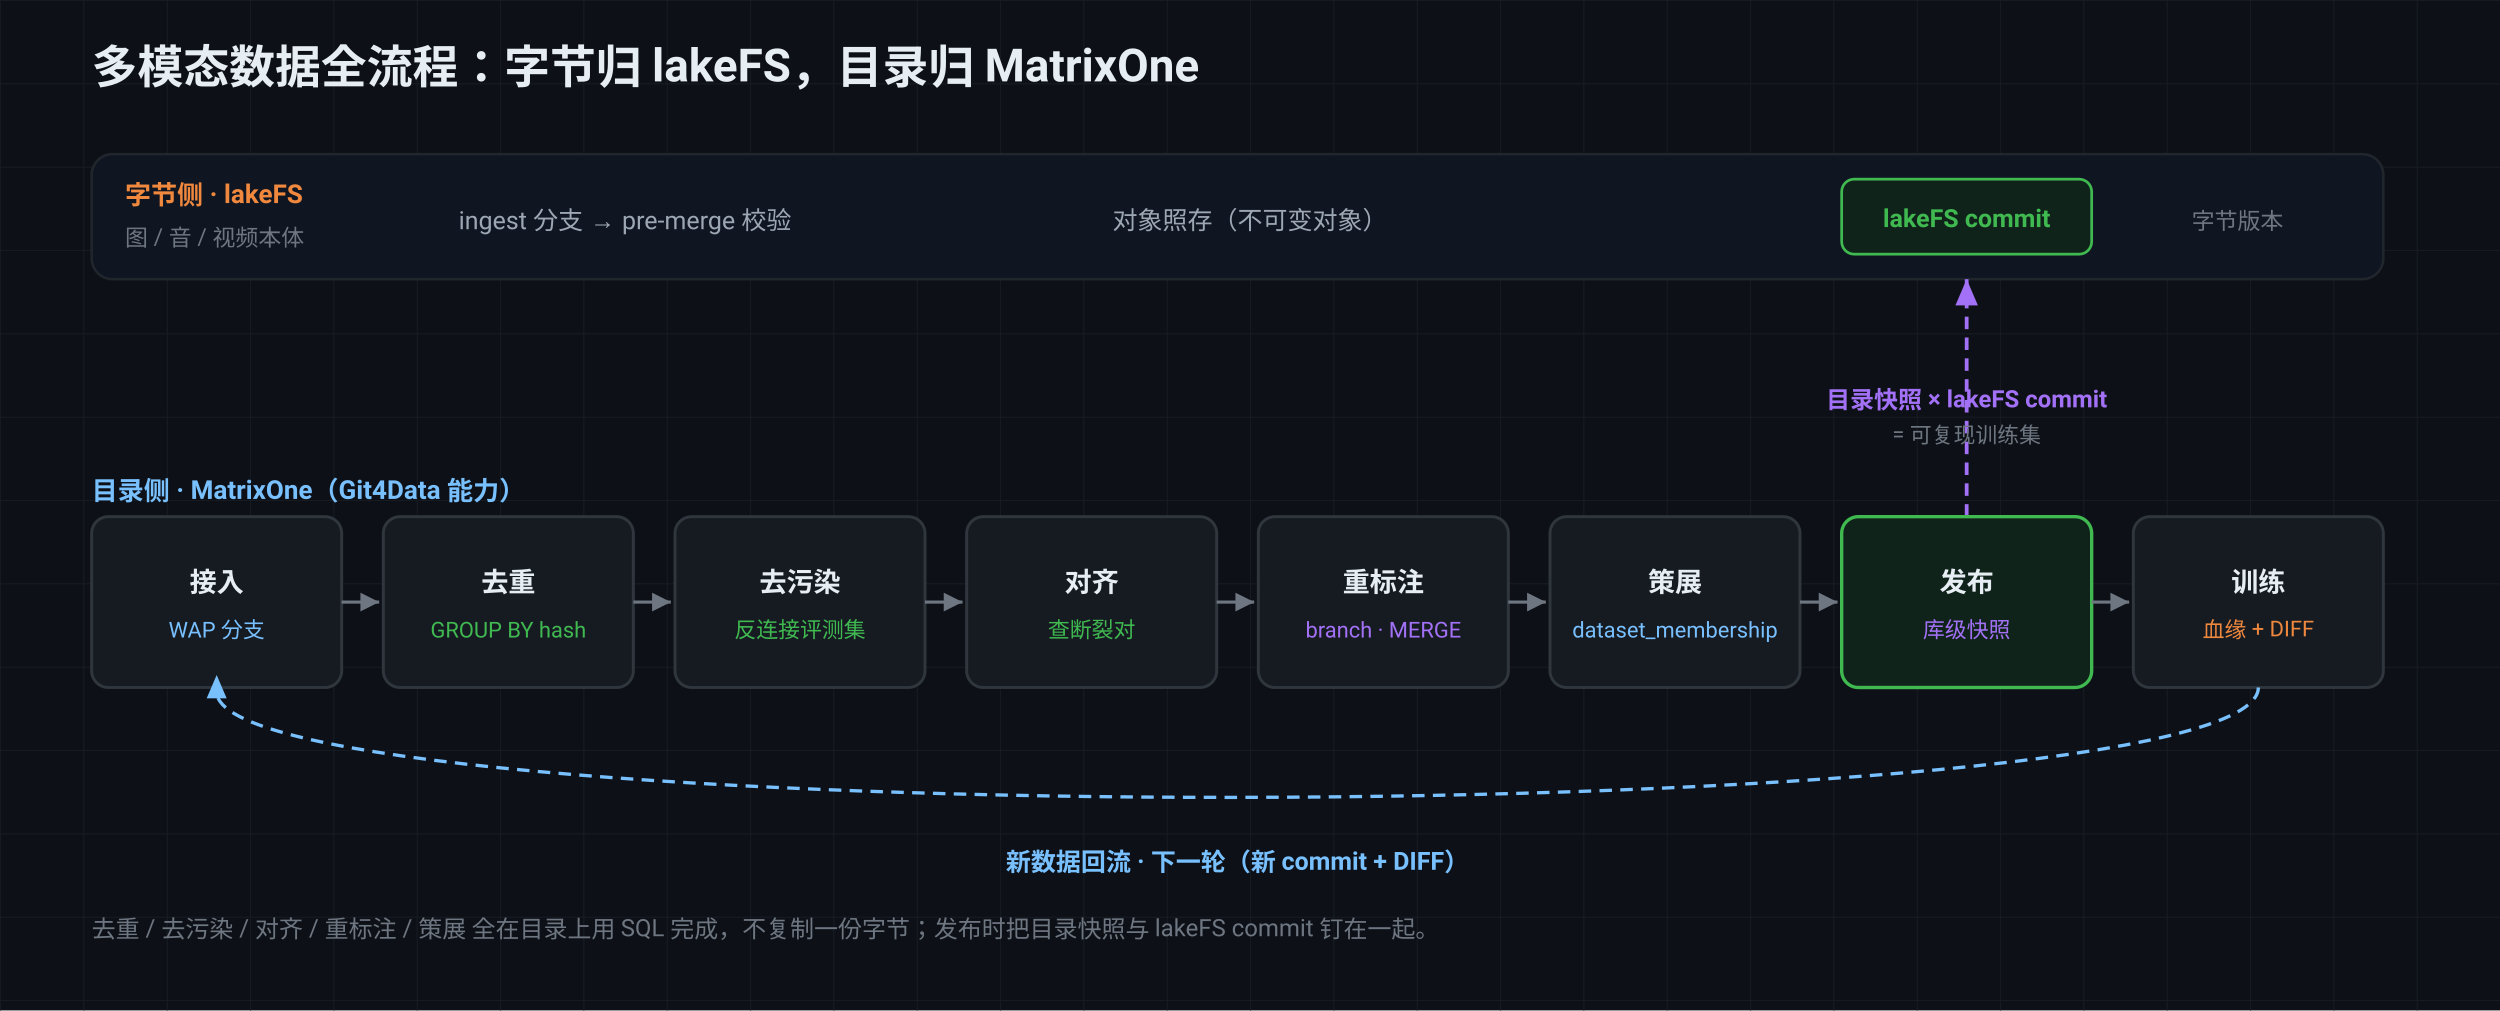
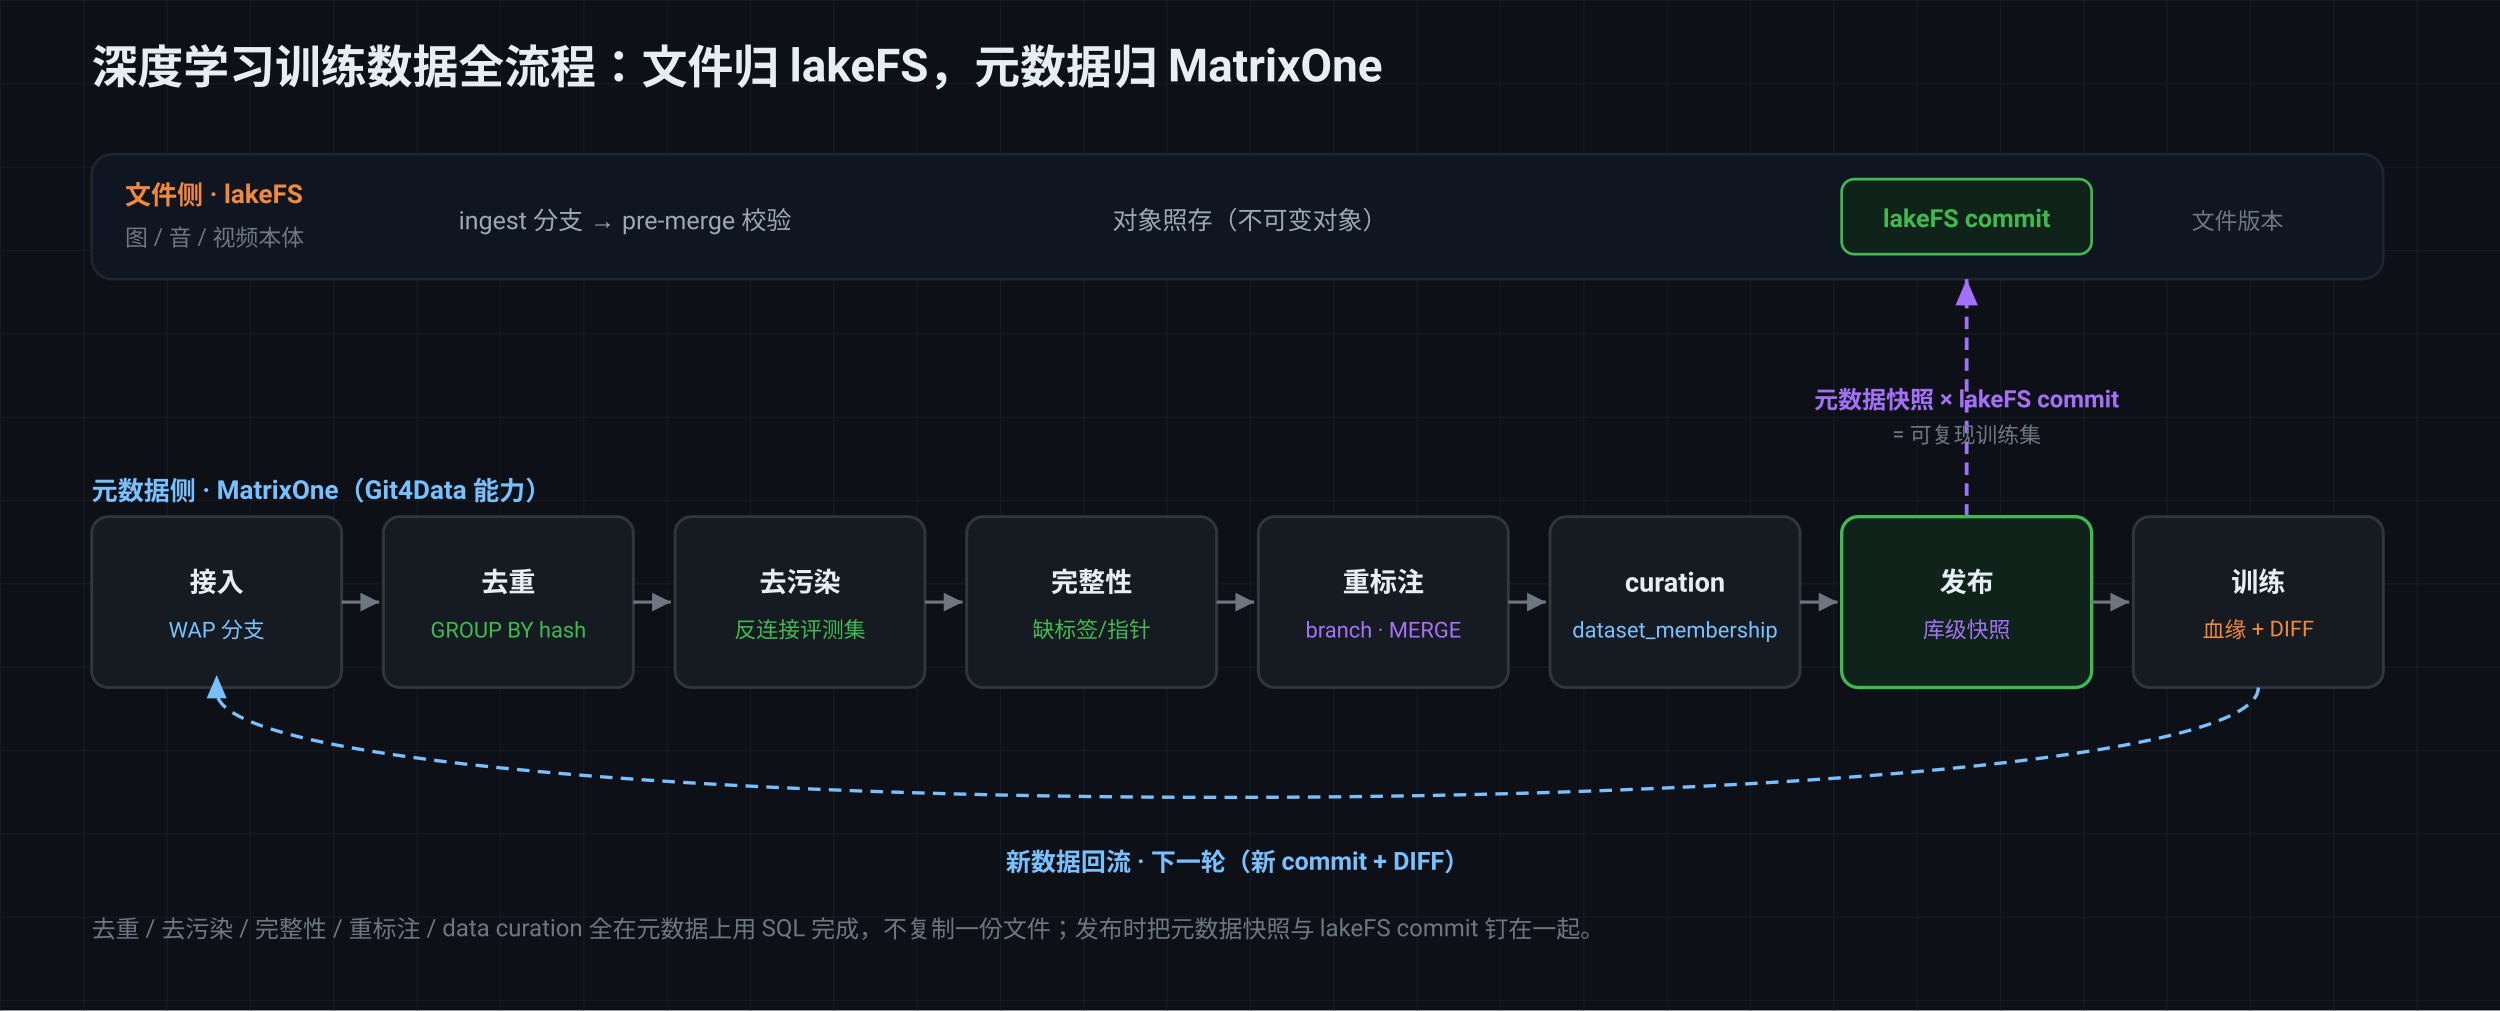
<svg xmlns="http://www.w3.org/2000/svg" viewBox="0 0 1200 485" font-family="-apple-system,'Segoe UI',Roboto,'PingFang SC','Microsoft YaHei',Arial,sans-serif">
  <defs>
    <pattern id="g" width="40" height="40" patternUnits="userSpaceOnUse">
      <path d="M40 0H0V40" fill="none" stroke="#161B22" stroke-width="1" />
    </pattern>
    <marker id="arr" markerWidth="8" markerHeight="8" refX="6" refY="3" orient="auto">
      <path d="M0 0L6 3L0 6Z" fill="#6E7681" />
    </marker>
    <marker id="arrP" markerWidth="9" markerHeight="9" refX="7" refY="3" orient="auto">
      <path d="M0 0L7 3L0 6Z" fill="#A371F7" />
    </marker>
    <marker id="arrL" markerWidth="9" markerHeight="9" refX="2" refY="3" orient="auto">
      <path d="M0 0L7 3L0 6Z" fill="#79C0FF" />
    </marker>
  </defs>
  <rect width="1200" height="485" fill="#0D1117" />
  <rect width="1200" height="485" fill="url(#g)" />
-   <text x="44" y="40" fill="#E6EDF3" font-size="22" font-weight="700">多模态数据全流程：字节归 lakeFS，目录归 MatrixOne</text>
+   <text x="44" y="40" fill="#E6EDF3" font-size="22" font-weight="700">深度学习训练数据全流程：文件归 lakeFS，元数据归 MatrixOne</text>
  <rect x="44" y="74" width="1100" height="60" rx="10" fill="#0F1622" stroke="#21262D" stroke-width="1.2" />
-   <text x="60" y="98" fill="#F0883E" font-size="12.5" font-weight="700">字节侧 · lakeFS</text>
+   <text x="60" y="98" fill="#F0883E" font-size="12.5" font-weight="700">文件侧 · lakeFS</text>
  <text x="60" y="118" fill="#6E7681" font-size="11">图 / 音 / 视频本体</text>
  <text x="300" y="110" fill="#9DA7B3" font-size="12" text-anchor="middle">ingest 分支 → pre-merge 校验</text>
  <text x="600" y="110" fill="#9DA7B3" font-size="12" text-anchor="middle">对象照存（不可变对象）</text>
  <rect x="884" y="86" width="120" height="36" rx="6" fill="#10231A" stroke="#3FB950" stroke-width="1.3" />
  <text x="944" y="109" fill="#3FB950" font-size="12" text-anchor="middle" font-weight="700">lakeFS commit</text>
-   <text x="1074" y="110" fill="#6E7681" font-size="11" text-anchor="middle">字节版本</text>
+   <text x="1074" y="110" fill="#6E7681" font-size="11" text-anchor="middle">文件版本</text>
  <line x1="944" y1="248" x2="944" y2="134" stroke="#A371F7" stroke-width="1.8" stroke-dasharray="6 4" marker-end="url(#arrP)" />
-   <text x="944" y="196" fill="#A371F7" font-size="11.5" text-anchor="middle" font-weight="700">目录快照 × lakeFS commit</text>
+   <text x="944" y="196" fill="#A371F7" font-size="11.5" text-anchor="middle" font-weight="700">元数据快照 × lakeFS commit</text>
  <text x="944" y="212" fill="#6E7681" font-size="10.5" text-anchor="middle">= 可复现训练集</text>
-   <text x="44" y="240" fill="#79C0FF" font-size="12.5" font-weight="700">目录侧 · MatrixOne（Git4Data 能力）</text>
+   <text x="44" y="240" fill="#79C0FF" font-size="12.5" font-weight="700">元数据侧 · MatrixOne（Git4Data 能力）</text>
  <g>
    <rect x="44" y="248" width="120" height="82" rx="8" fill="#161B22" stroke="#30363D" stroke-width="1.4" />
    <text x="104" y="284" fill="#E6EDF3" font-size="13" text-anchor="middle" font-weight="700">接入</text>
    <text x="104" y="306" fill="#79C0FF" font-size="10.5" text-anchor="middle">WAP 分支</text>
    <rect x="184" y="248" width="120" height="82" rx="8" fill="#161B22" stroke="#30363D" stroke-width="1.4" />
    <text x="244" y="284" fill="#E6EDF3" font-size="13" text-anchor="middle" font-weight="700">去重</text>
    <text x="244" y="306" fill="#3FB950" font-size="10.5" text-anchor="middle">GROUP BY hash</text>
    <rect x="324" y="248" width="120" height="82" rx="8" fill="#161B22" stroke="#30363D" stroke-width="1.4" />
    <text x="384" y="284" fill="#E6EDF3" font-size="13" text-anchor="middle" font-weight="700">去污染</text>
    <text x="384" y="306" fill="#3FB950" font-size="10.5" text-anchor="middle">反连接评测集</text>
    <rect x="464" y="248" width="120" height="82" rx="8" fill="#161B22" stroke="#30363D" stroke-width="1.4" />
-     <text x="524" y="284" fill="#E6EDF3" font-size="13" text-anchor="middle" font-weight="700">对齐</text>
-     <text x="524" y="306" fill="#3FB950" font-size="10.5" text-anchor="middle">查断裂对</text>
+     <text x="524" y="284" fill="#E6EDF3" font-size="13" text-anchor="middle" font-weight="700">完整性</text>
+     <text x="524" y="306" fill="#3FB950" font-size="10.5" text-anchor="middle">缺标签/指针</text>
    <rect x="604" y="248" width="120" height="82" rx="8" fill="#161B22" stroke="#30363D" stroke-width="1.4" />
    <text x="664" y="284" fill="#E6EDF3" font-size="13" text-anchor="middle" font-weight="700">重标注</text>
    <text x="664" y="306" fill="#A371F7" font-size="10.5" text-anchor="middle">branch · MERGE</text>
    <rect x="744" y="248" width="120" height="82" rx="8" fill="#161B22" stroke="#30363D" stroke-width="1.4" />
-     <text x="804" y="284" fill="#E6EDF3" font-size="13" text-anchor="middle" font-weight="700">策展</text>
+     <text x="804" y="284" fill="#E6EDF3" font-size="13" text-anchor="middle" font-weight="700">curation</text>
    <text x="804" y="306" fill="#79C0FF" font-size="10.5" text-anchor="middle">dataset_membership</text>
    <rect x="884" y="248" width="120" height="82" rx="8" fill="#10231A" stroke="#3FB950" stroke-width="1.6" />
    <text x="944" y="284" fill="#E6EDF3" font-size="13" text-anchor="middle" font-weight="700">发布</text>
    <text x="944" y="306" fill="#A371F7" font-size="10.5" text-anchor="middle">库级快照</text>
    <rect x="1024" y="248" width="120" height="82" rx="8" fill="#161B22" stroke="#30363D" stroke-width="1.4" />
    <text x="1084" y="284" fill="#E6EDF3" font-size="13" text-anchor="middle" font-weight="700">训练</text>
    <text x="1084" y="306" fill="#F0883E" font-size="10.5" text-anchor="middle">血缘 + DIFF</text>
  </g>
  <g stroke="#6E7681" stroke-width="1.5">
    <line x1="164" y1="289" x2="182" y2="289" marker-end="url(#arr)" />
    <line x1="304" y1="289" x2="322" y2="289" marker-end="url(#arr)" />
    <line x1="444" y1="289" x2="462" y2="289" marker-end="url(#arr)" />
    <line x1="584" y1="289" x2="602" y2="289" marker-end="url(#arr)" />
    <line x1="724" y1="289" x2="742" y2="289" marker-end="url(#arr)" />
    <line x1="864" y1="289" x2="882" y2="289" marker-end="url(#arr)" />
    <line x1="1004" y1="289" x2="1022" y2="289" marker-end="url(#arr)" />
  </g>
  <path d="M1084 330 C 1084 400, 104 400, 104 332" fill="none" stroke="#79C0FF" stroke-width="1.6" stroke-dasharray="6 4" marker-end="url(#arrL)" />
  <text x="594" y="418" fill="#79C0FF" font-size="12" text-anchor="middle" font-weight="700">新数据回流 · 下一轮（新 commit + DIFF）</text>
-   <text x="44" y="450" fill="#6E7681" font-size="11.5">去重 / 去污染 / 对齐 / 重标注 / 策展 全在目录上用 SQL 完成，不复制一份字节；发布时把目录快照与 lakeFS commit 钉在一起。</text>
+   <text x="44" y="450" fill="#6E7681" font-size="11.5">去重 / 去污染 / 完整性 / 重标注 / data curation 全在元数据上用 SQL 完成，不复制一份文件；发布时把元数据快照与 lakeFS commit 钉在一起。</text>
</svg>
